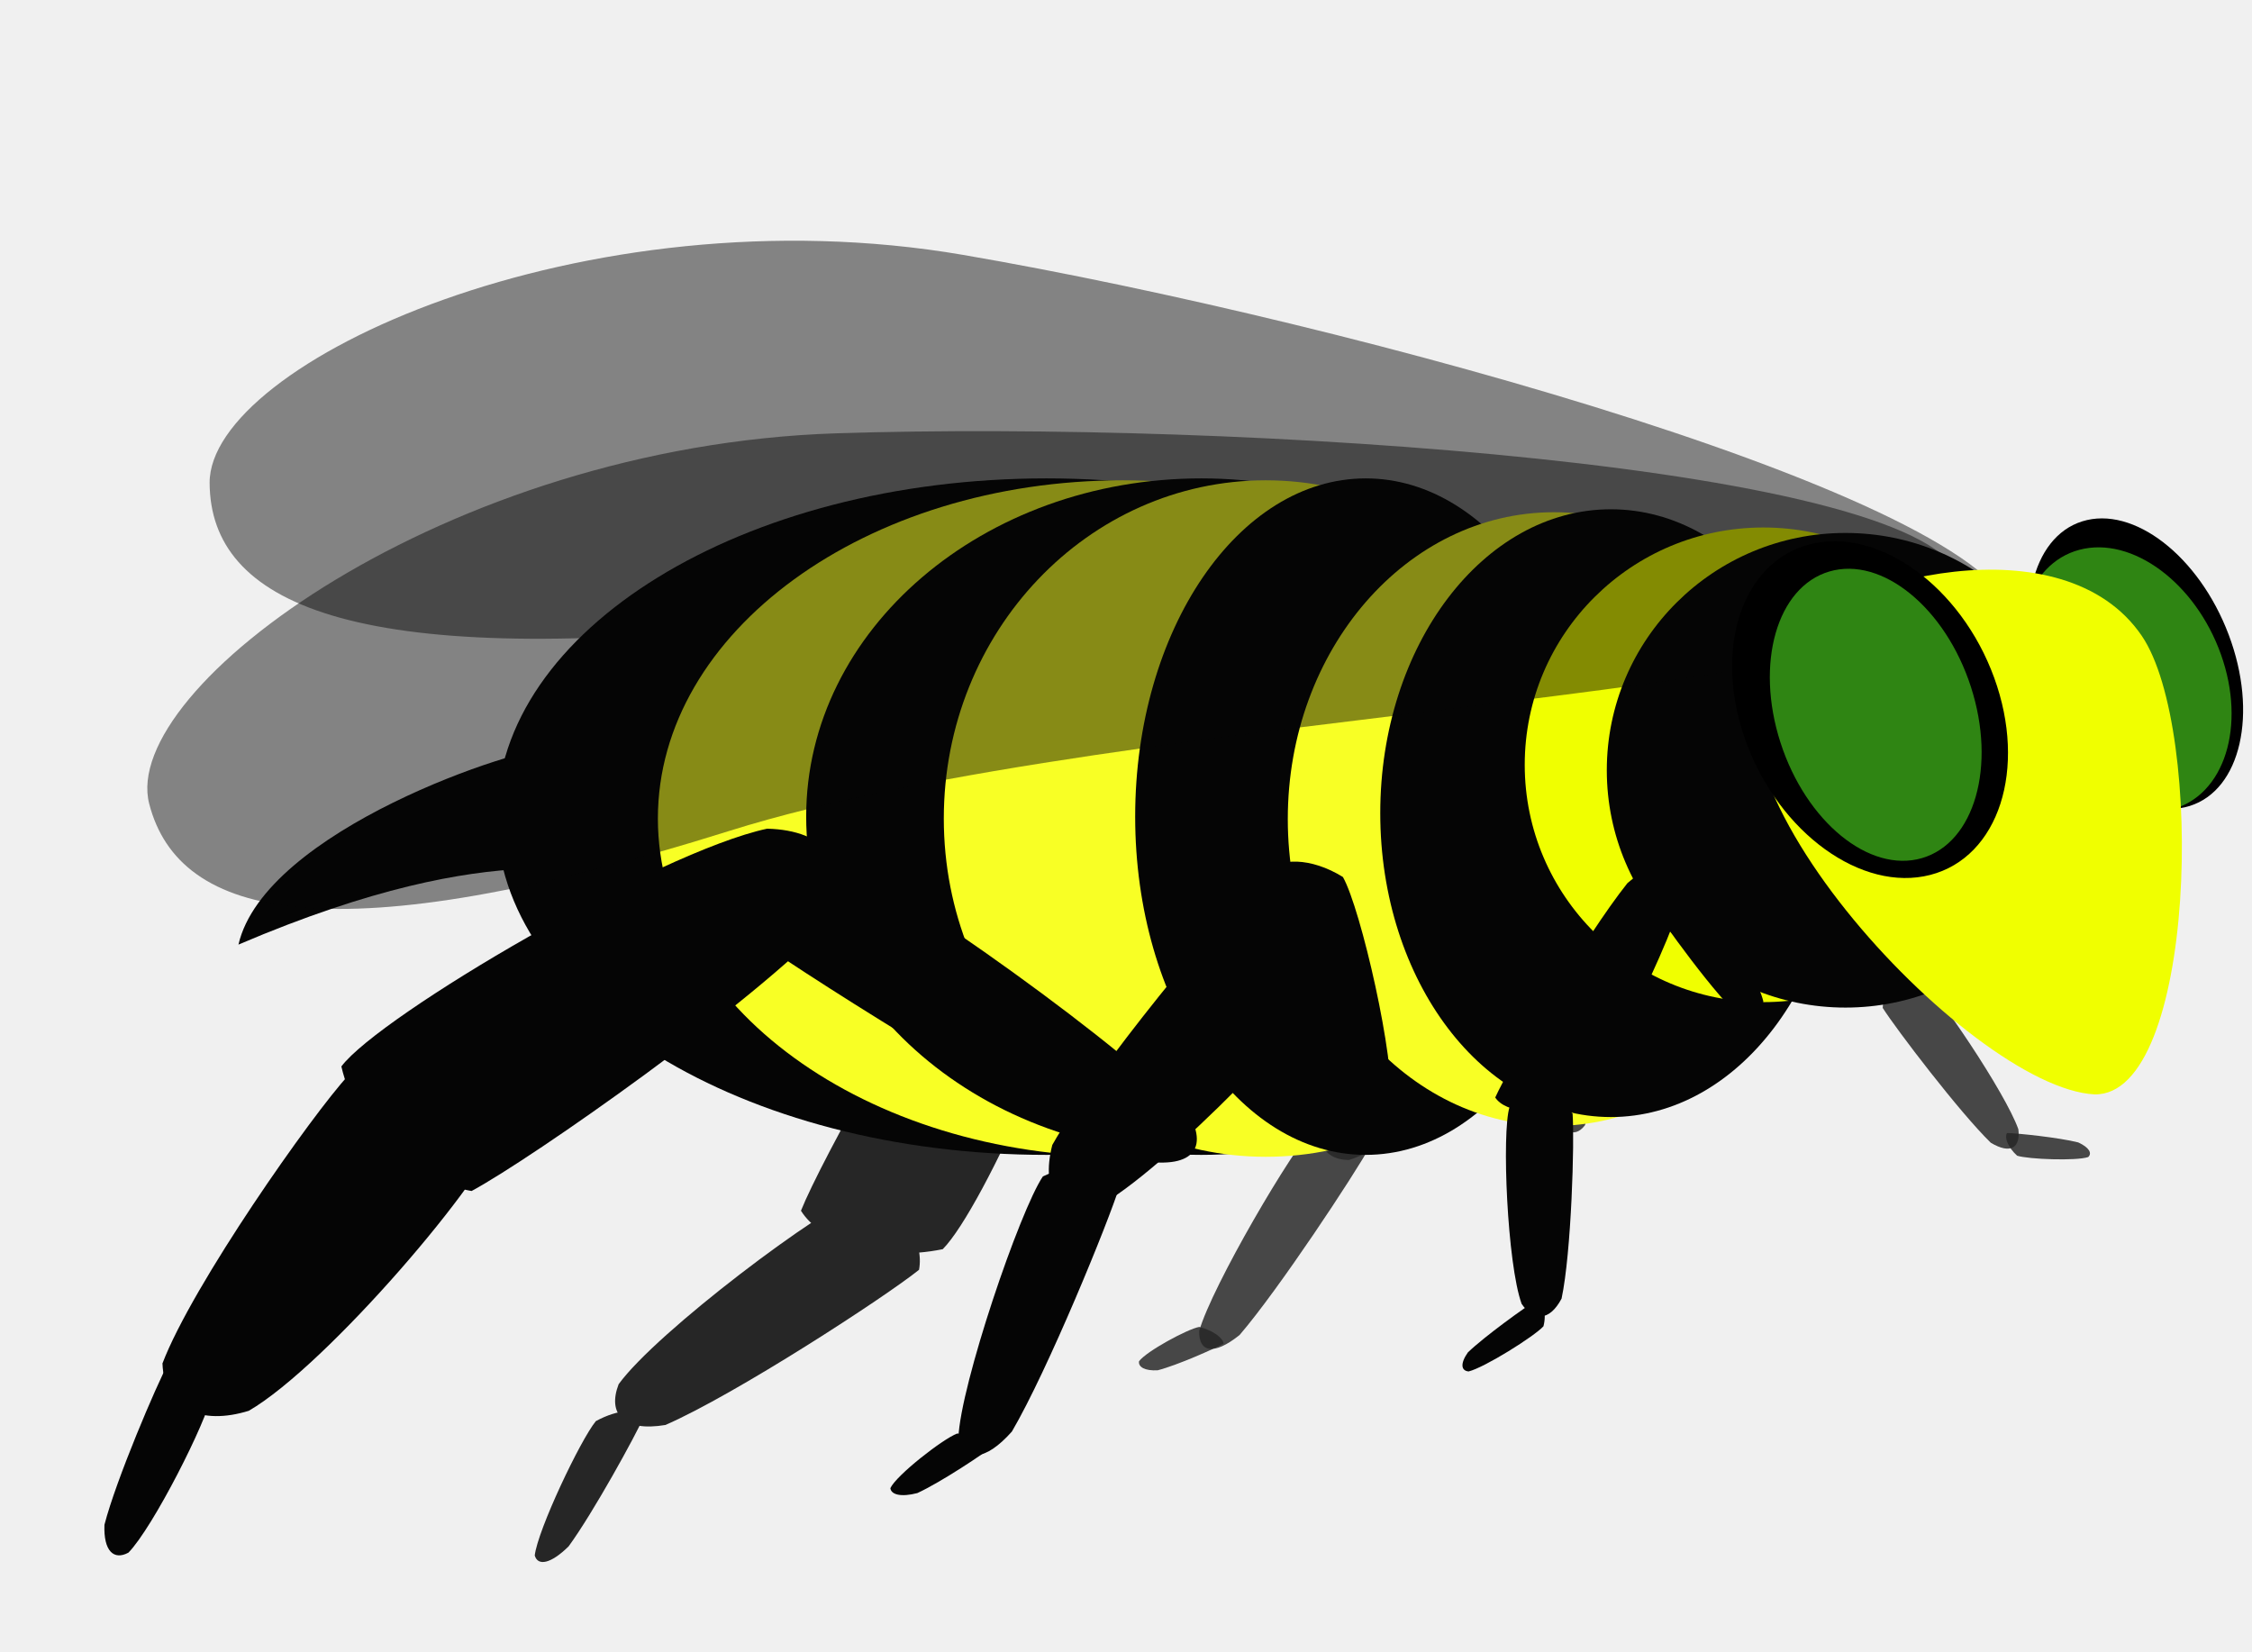
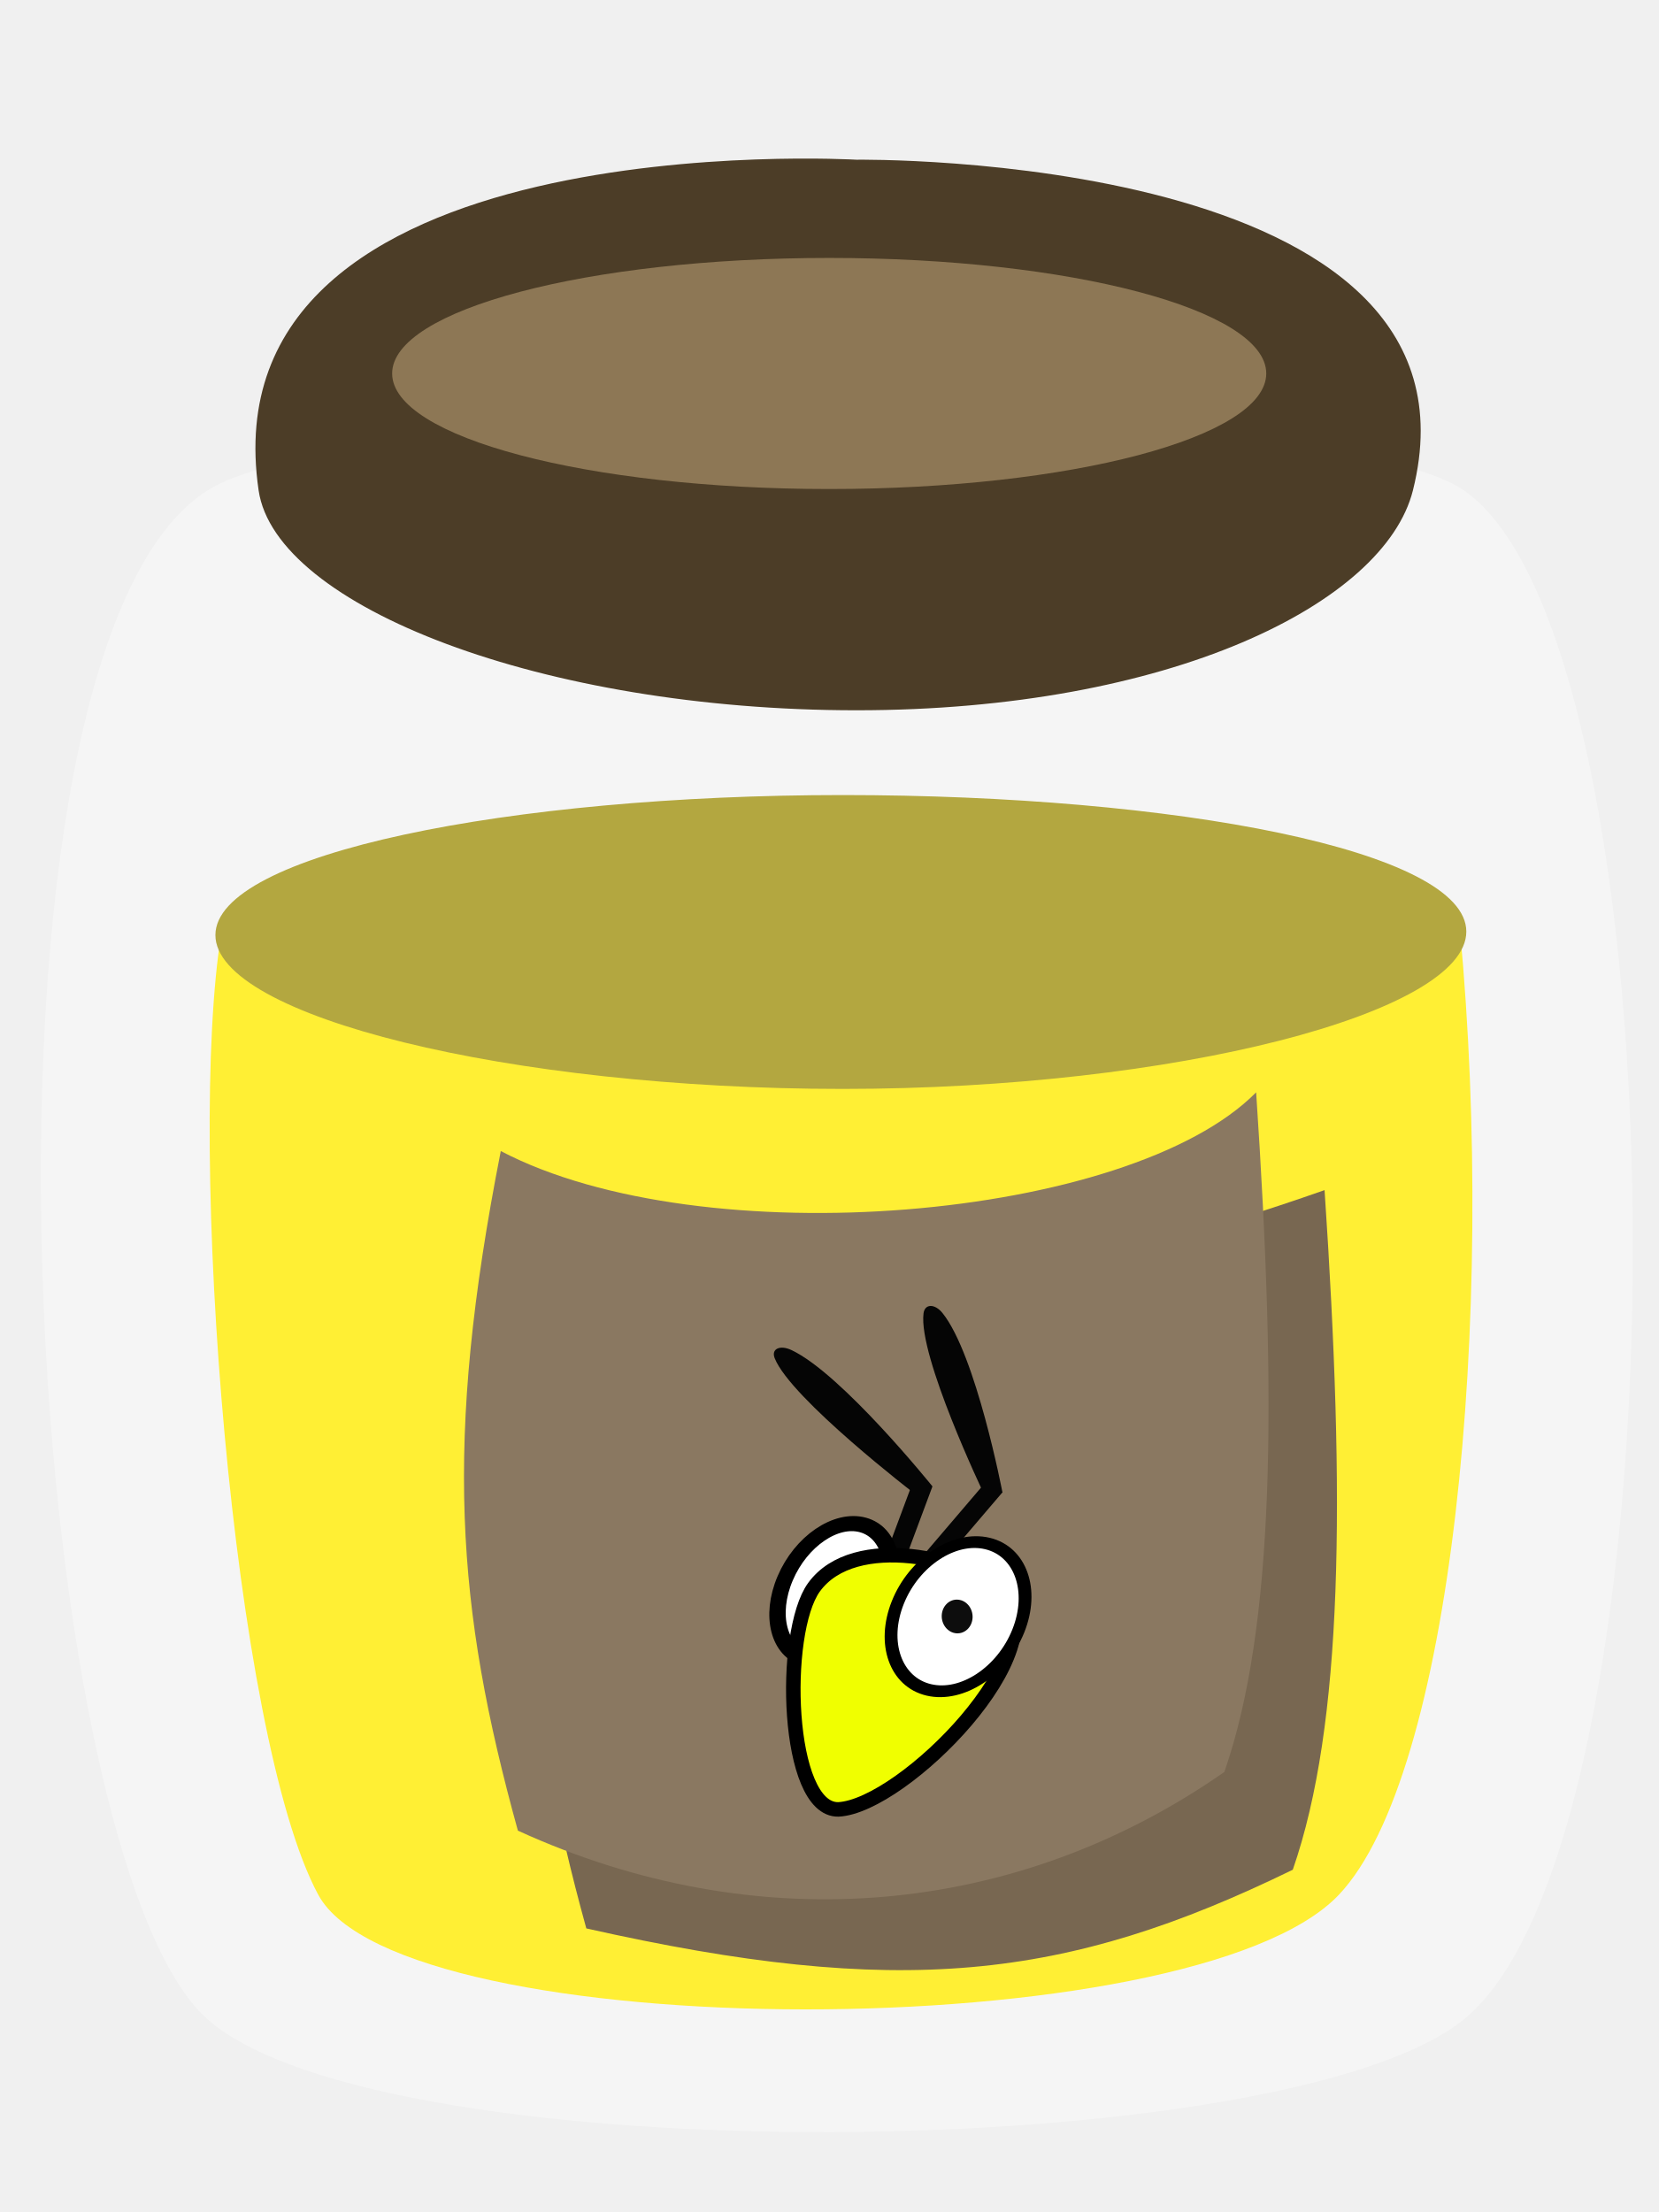
- <svg xmlns="http://www.w3.org/2000/svg" width="150" height="110" viewBox="0 0 39.688 29.104" version="1.1" id="svg5">
-   <defs id="defs2" />
-   <g id="layer1" transform="translate(-47.43575,-93.48444)">
-     <path id="path43827" style="fill:#050505;fill-opacity:0.462;stroke-width:0.164;stroke-linejoin:bevel" d="m 82.941,104.481 c 0.012,2.114 -14.707,-0.756 -22.05,0.022 -7.271,0.771 -9.749,-0.393 -9.761,-2.507 -0.012,-2.114 6.595,-5.167 13.282,-4.019 6.856,1.177 18.517,4.39 18.529,6.504 z" />
-     <g id="g18662" transform="matrix(0.5285175,0.2873752,-0.4575118,0.4655818,87.95911,24.92443)" style="fill:#262626;fill-opacity:1">
-       <path id="path18555" style="fill:#262626;fill-opacity:1;stroke-width:0.184;stroke-linejoin:bevel" d="m 76.012,134.48 c -1.031,-0.723 -1.999,-0.398 -2.313,1.108 0.241,2.724 2.053,8.894 2.674,10.358 1.066,0.503 2.782,0.241 3.903,-0.953 0.008,-1.574 -2.688,-8.628 -4.264,-10.513 z" />
-       <path id="path18557" style="fill:#262626;fill-opacity:1;stroke-width:0.135;stroke-linejoin:bevel" d="m 76.116,152.673 c 0.384,0.878 1.121,1.117 1.888,0.377 0.872,-1.697 2.041,-6.101 2.197,-7.23 -0.489,-0.765 -1.678,-1.372 -2.84,-1.17 -0.598,0.915 -1.538,6.226 -1.245,8.024 z" />
-       <path id="path18559" style="fill:#262626;fill-opacity:1;stroke-width:0.062;stroke-linejoin:bevel" d="m 77.954,158.026 c 0.293,0.219 0.525,-0.006 0.538,-0.681 -0.181,-1.149 -0.912,-3.639 -1.134,-4.213 -0.293,-0.121 -0.717,0.143 -0.949,0.756 0.067,0.677 1.061,3.469 1.544,4.139 z" />
-     </g>
-     <g id="g18533" transform="matrix(0.3123644,0.3510417,-0.346292,0.3329247,92.96397,37.79178)" style="fill:#262626;fill-opacity:0.839">
-       <g id="g18112" transform="translate(2.942308,-12.11538)" style="fill:#262626;fill-opacity:0.839">
-         <path id="path17998" style="fill:#262626;fill-opacity:0.839;stroke-width:0.167;stroke-linejoin:bevel" d="m 81.84,151.408 c -0.729,0.762 -1.6,0.499 -2.144,-0.954 -0.307,-2.671 0.059,-8.791 0.305,-10.253 0.799,-0.549 2.285,-0.388 3.446,0.715 0.301,1.536 -0.64,8.566 -1.608,10.492 z" />
-         <path id="path18103" style="fill:#262626;fill-opacity:0.839;stroke-width:0.119;stroke-linejoin:bevel" d="m 82.568,159.692 c 0.557,0.531 1.047,0.221 1.16,-1.009 -0.213,-2.183 -1.351,-7.063 -1.72,-8.212 -0.568,-0.351 -1.447,-0.054 -1.988,0.964 0.047,1.269 1.671,6.817 2.548,8.257 z" />
-         <path id="path18107" style="fill:#262626;fill-opacity:0.839;stroke-width:0.108;stroke-linejoin:bevel" d="m 87.036,144.091 c 0.102,0.627 -0.425,0.858 -1.466,0.431 -1.611,-1.06 -4.834,-3.915 -5.534,-4.661 0.046,-0.561 0.786,-1.081 1.904,-1.055 0.981,0.56 4.455,4.047 5.096,5.285 z" />
-       </g>
-       <path id="path18118" style="fill:#262626;fill-opacity:0.839;stroke-width:0.044;stroke-linejoin:bevel" d="m 84.765,149.967 c 0.133,0.164 0.415,0.076 0.728,-0.29 0.371,-0.653 0.91,-2.12 0.992,-2.467 -0.176,-0.11 -0.628,-0.03 -1.084,0.268 -0.25,0.379 -0.716,2.05 -0.636,2.488 z" />
-     </g>
-     <g id="g18138" transform="matrix(0.3497416,-0.3840286,0.4274863,0.330242,-15.38143,98.43294)" style="fill:#262626;fill-opacity:0.839">
-       <path id="path18130" style="fill:#262626;fill-opacity:0.839;stroke-width:0.068;stroke-linejoin:bevel" d="m 90.073,143.472 c -0.117,0.457 0.143,0.643 0.743,0.364 0.969,-0.724 2.982,-2.711 3.432,-3.235 0.031,-0.413 -0.314,-0.819 -0.916,-0.836 -0.582,0.378 -2.792,2.82 -3.259,3.706 z" />
-       <path id="path18132" style="fill:#262626;fill-opacity:0.839;stroke-width:0.108;stroke-linejoin:bevel" d="m 93.069,140.077 c 0.317,-0.551 0.871,-0.396 1.408,0.593 0.578,1.84 1.271,6.089 1.342,7.11 -0.391,0.406 -1.293,0.341 -2.143,-0.386 -0.406,-1.054 -0.894,-5.952 -0.608,-7.316 z" />
-       <path id="path18134" style="fill:#262626;fill-opacity:0.839;stroke-width:0.085;stroke-linejoin:bevel" d="m 93.328,153.798 c -0.451,0.465 -0.848,0.384 -0.942,-0.366 0.17,-1.428 1.086,-4.774 1.383,-5.586 0.46,-0.355 1.173,-0.373 1.612,0.144 -0.036,0.812 -1.345,4.694 -2.054,5.807 z" />
-       <path id="path18136" style="fill:#262626;fill-opacity:0.839;stroke-width:0.036;stroke-linejoin:bevel" d="m 94.026,156.105 c 0.19,0.019 0.281,-0.185 0.189,-0.562 -0.267,-0.571 -1.027,-1.692 -1.231,-1.932 -0.175,0.034 -0.364,0.327 -0.399,0.745 0.136,0.35 1.083,1.547 1.441,1.749 z" />
-     </g>
-     <path id="path1868" style="fill:#050505;stroke-width:0.106;stroke-linejoin:bevel" d="m 58.715,107.586 c 0.221,0.37 0.472,0.913 -0.116,1.182 -0.624,0.286 -2.215,-0.664 -6.961,1.364 0.462,-2.008 4.921,-3.5 5.646,-3.488 0.725,0.012 1.22,0.59 1.431,0.942 z" />
-     <g id="g4846" transform="matrix(0.619175,0,0,0.5555227,18.34267,39.03461)">
-       <ellipse style="fill:#050505;fill-opacity:1;stroke-width:0.277;stroke-linejoin:bevel" id="path846" cx="76.773" cy="123.923" rx="15.65" ry="10.731" />
-       <ellipse style="fill:#f8ff25;fill-opacity:1;stroke-width:0.254;stroke-linejoin:bevel" id="ellipse1398" cx="78.945" cy="123.984" rx="13.233" ry="10.731" />
-       <ellipse style="fill:#050505;fill-opacity:1;stroke-width:0.234;stroke-linejoin:bevel" id="ellipse1840" cx="81.178" cy="123.923" rx="11.245" ry="10.731" />
-       <ellipse style="fill:#f8ff25;fill-opacity:1;stroke-width:0.212;stroke-linejoin:bevel" id="ellipse1842" cx="83.014" cy="123.984" rx="9.164" ry="10.731" />
-       <ellipse style="fill:#050505;fill-opacity:1;stroke-width:0.179;stroke-linejoin:bevel" id="ellipse1844" cx="85.86" cy="123.923" rx="6.563" ry="10.731" />
-     </g>
-     <g id="g4839" transform="matrix(0.619175,0,0,0.5555227,10.61342,39.71448)">
-       <ellipse style="fill:#f8ff25;fill-opacity:1;stroke-width:0.183;stroke-linejoin:bevel" id="ellipse4835" cx="103.697" cy="122.777" rx="7.573" ry="9.735" />
-       <ellipse style="fill:#050505;fill-opacity:1;stroke-width:0.17;stroke-linejoin:bevel" id="ellipse4833" cx="105.319" cy="122.589" rx="6.563" ry="9.641" />
-     </g>
-     <g id="g14903" transform="matrix(0.619175,0,0,0.5555227,14.2406,39.03461)">
-       <ellipse style="fill:#f0ff00;fill-opacity:1;stroke-width:0.308;stroke-linejoin:bevel" id="path9417" cx="103.803" cy="122.279" rx="6.793" ry="7.529" />
-       <ellipse style="fill:#050505;fill-opacity:1;stroke-width:0.308;stroke-linejoin:bevel" id="ellipse11237" cx="106.139" cy="122.452" rx="6.793" ry="7.529" />
-     </g>
-     <path id="path15388" style="fill:#050505;fill-opacity:0.462;stroke-width:0.164;stroke-linejoin:bevel" d="m 81.999,103.717 c 0.525,2.041 -14.668,2.198 -21.712,4.412 -6.975,2.192 -9.697,1.561 -10.222,-0.48 -0.525,-2.041 5.241,-6.305 12.106,-6.528 7.038,-0.228 19.303,0.555 19.828,2.596 z" />
-     <g id="g9393" transform="matrix(0.7677664,0,0,0.7010973,0.7562488,28.77811)">
-       <ellipse style="fill:#000000;fill-opacity:1;stroke-width:0.062;stroke-linejoin:bevel" id="ellipse8524" cx="-138.711" cy="68.318" rx="3.784" ry="2.249" transform="matrix(-0.3258962,-0.9454056,0.9459188,-0.3244036,0,0)" />
-       <ellipse style="fill:#2f8513;fill-opacity:1;stroke-width:0.06;stroke-linejoin:bevel" id="ellipse9386" cx="-135.6" cy="70.419" rx="3.431" ry="2.276" transform="matrix(-0.3093539,-0.950947,0.9605961,-0.277948,0,0)" />
-       <path id="ellipse4848" style="fill:#f0ff00;stroke-width:0.11;stroke-linejoin:bevel" d="m 101.596,108.453 c 1.482,-1.638 6.566,-3.074 8.367,-0.175 1.457,2.345 1.245,11.572 -1.085,11.525 -2.882,-0.159 -9.894,-8.387 -7.281,-11.35 z" />
-       <ellipse style="fill:#000000;fill-opacity:1;stroke-width:0.077;stroke-linejoin:bevel" id="ellipse4850" cx="-134.344" cy="63.709" rx="4.379" ry="2.96" transform="matrix(-0.3157592,-0.9488393,0.9622482,-0.2721735,0,0)" />
-       <ellipse style="fill:#2f8513;fill-opacity:1;stroke-width:0.063;stroke-linejoin:bevel" id="ellipse8628" cx="-136.672" cy="68.477" rx="3.756" ry="2.295" transform="matrix(-0.2826169,-0.9592329,0.952567,-0.3043291,0,0)" />
-     </g>
-     <path id="path18002" style="fill:#050505;stroke-width:0.108;stroke-linejoin:bevel" d="m 68.448,113.237 c 0.277,0.62 -0.165,0.919 -1.291,0.62 -1.856,-0.866 -5.778,-3.339 -6.666,-4.003 -0.115,-0.572 0.45,-1.19 1.536,-1.305 1.106,0.441 5.451,3.52 6.422,4.688 z" />
-     <g id="g43887" transform="matrix(0.5950707,-0.1534932,0.1710806,0.5338963,-3.579497,51.18678)">
-       <path id="rect15412" style="fill:#050505;stroke-width:0.238;stroke-linejoin:bevel" d="m 71.867,127.241 c 1.583,0.501 2.111,1.766 0.945,3.289 -2.809,1.91 -10.27,4.919 -12.205,5.434 -1.403,-0.712 -2.639,-2.707 -2.47,-4.822 1.496,-1.258 10.565,-4.047 13.73,-3.901 z" />
-       <path id="path18114" style="fill:#050505;stroke-width:0.195;stroke-linejoin:bevel" d="m 52.587,140.913 c -1.428,0.075 -2.307,-0.697 -1.947,-2.124 1.51,-2.163 6.275,-6.41 7.609,-7.319 1.364,0.128 3.066,1.233 3.707,2.814 -0.716,1.326 -6.827,5.859 -9.369,6.629 z" />
-       <path id="path18116" style="fill:#050505;stroke-width:0.08;stroke-linejoin:bevel" d="m 48.048,144.292 c -0.465,0.126 -0.669,-0.241 -0.41,-1.038 0.701,-1.266 2.653,-3.86 3.171,-4.434 0.424,-0.012 0.858,0.487 0.905,1.309 -0.362,0.764 -2.774,3.594 -3.666,4.164 z" />
-     </g>
-     <g id="g18545" transform="matrix(0.5174502,0.3050777,-0.3400337,0.4642554,70.25919,24.2281)">
-       <g id="g18541" transform="translate(2.942308,-12.11538)">
-         <path id="path18535" style="fill:#050505;stroke-width:0.167;stroke-linejoin:bevel" d="m 81.84,151.408 c -0.729,0.762 -1.6,0.499 -2.144,-0.954 -0.307,-2.671 0.059,-8.791 0.305,-10.253 0.799,-0.549 2.285,-0.388 3.446,0.715 0.301,1.536 -0.64,8.566 -1.608,10.492 z" />
-         <path id="path18537" style="fill:#050505;stroke-width:0.119;stroke-linejoin:bevel" d="m 82.568,159.692 c 0.557,0.531 1.047,0.221 1.16,-1.009 -0.213,-2.183 -1.351,-7.063 -1.72,-8.212 -0.568,-0.351 -1.447,-0.054 -1.988,0.964 0.047,1.269 1.671,6.817 2.548,8.257 z" />
-         <path id="path18539" style="fill:#050505;stroke-width:0.108;stroke-linejoin:bevel" d="m 87.036,144.091 c 0.102,0.627 -0.425,0.858 -1.466,0.431 -1.611,-1.06 -4.834,-3.915 -5.534,-4.661 0.046,-0.561 0.786,-1.081 1.904,-1.055 0.981,0.56 4.455,4.047 5.096,5.285 z" />
-       </g>
-       <path id="path18543" style="fill:#050505;stroke-width:0.044;stroke-linejoin:bevel" d="m 84.765,149.967 c 0.133,0.164 0.415,0.076 0.728,-0.29 0.371,-0.653 0.91,-2.12 0.992,-2.467 -0.176,-0.11 -0.628,-0.03 -1.084,0.268 -0.25,0.379 -0.716,2.05 -0.636,2.488 z" />
-     </g>
-     <g id="g18128" transform="matrix(-0.6715398,-0.1201129,-0.2009743,0.5540521,167.8329,42.4582)" style="fill:#050505;fill-opacity:1">
-       <path id="path18105" style="fill:#050505;fill-opacity:1;stroke-width:0.068;stroke-linejoin:bevel" d="m 90.073,143.472 c -0.117,0.457 0.143,0.643 0.743,0.364 0.969,-0.724 2.982,-2.711 3.432,-3.235 0.031,-0.413 -0.314,-0.819 -0.916,-0.836 -0.582,0.378 -2.792,2.82 -3.259,3.706 z" />
-       <path id="path18000" style="fill:#050505;fill-opacity:1;stroke-width:0.108;stroke-linejoin:bevel" d="m 93.069,140.077 c 0.317,-0.551 0.871,-0.396 1.408,0.593 0.578,1.84 1.271,6.089 1.342,7.11 -0.391,0.406 -1.293,0.341 -2.143,-0.386 -0.406,-1.054 -0.894,-5.952 -0.608,-7.316 z" />
-       <path id="path18120" style="fill:#050505;fill-opacity:1;stroke-width:0.085;stroke-linejoin:bevel" d="m 93.328,153.798 c -0.451,0.465 -0.848,0.384 -0.942,-0.366 0.17,-1.428 1.086,-4.774 1.383,-5.586 0.46,-0.355 1.173,-0.373 1.612,0.144 -0.036,0.812 -1.345,4.694 -2.054,5.807 z" />
-       <path id="path18122" style="fill:#050505;fill-opacity:1;stroke-width:0.036;stroke-linejoin:bevel" d="m 94.026,156.105 c 0.19,0.019 0.281,-0.185 0.189,-0.562 -0.267,-0.571 -1.027,-1.692 -1.231,-1.932 -0.175,0.034 -0.364,0.327 -0.399,0.745 0.136,0.35 1.083,1.547 1.441,1.749 z" />
-     </g>
+ <svg xmlns="http://www.w3.org/2000/svg" xmlns:xlink="http://www.w3.org/1999/xlink" width="150" height="200" viewBox="0 0 39.687 52.917" version="1.1" id="svg3478">
+   <defs id="defs3475">
+     <rect x="-358.474" y="-300.909" width="1034.864" height="298.292" id="rect2052" />
+     <rect x="-697.53" y="-251.629" width="1032.419" height="501.408" id="rect17435" />
+     <rect x="-125.597" y="-204.094" width="1076.729" height="248.577" id="rect2308" />
+     <rect x="-396.871" y="-6.476" width="470.879" height="440.351" id="rect32972" />
+   </defs>
+   <g id="layer1" transform="translate(-67.01417,-81.68023)">
+     <path id="rect3561" style="fill:#ffffff;fill-opacity:0.366;stroke-width:2.434;stroke-linecap:round;stroke-linejoin:round;paint-order:fill markers stroke" d="m 71.984,93.41 c 3.658,-2.297 26.778,-2.247 30.046,0 5.352,3.68 5.436,32.168 0,36.581 -4.287,3.481 -25.838,3.702 -30.046,0 -4.46,-3.924 -6.118,-32.74 0,-36.581 z" />
+     <path id="path14509" style="fill:#ffef34;fill-opacity:1;stroke:none;stroke-width:2.434;stroke-linecap:round;stroke-linejoin:round;stroke-miterlimit:4;stroke-dasharray:none;stroke-opacity:1;paint-order:fill markers stroke" d="m 72.312,103.995 c 0.538,-3.263 29.347,-3.081 29.627,-0.083 0.876,9.353 -0.196,20.243 -2.895,23.095 -3.473,3.671 -22.449,3.644 -24.417,0 -2.053,-3.8 -3.152,-17.941 -2.316,-23.013 z" />
+     <path id="path20996" style="fill:#b3a740;fill-opacity:1;stroke-width:2.434;stroke-linecap:round;stroke-linejoin:round;paint-order:fill markers stroke" d="m 102.092,103.967 c 1e-5,1.941 -6.955,3.763 -14.921,3.763 -7.967,0 -15.004,-1.739 -15.004,-3.68 1.1e-5,-1.941 7.037,-3.35 15.004,-3.35 7.967,0 14.921,1.326 14.921,3.267 z" />
+     <path id="path4100" style="fill:#4c3d27;fill-opacity:1;stroke-width:2.434;stroke-linecap:round;stroke-linejoin:round;paint-order:fill markers stroke" d="m 100.814,93.414 c -0.679,2.704 -5.823,5.258 -13.312,5.258 -7.489,0 -13.893,-2.478 -14.301,-5.258 -1.299,-8.833 14.301,-7.913 14.301,-7.913 0,0 15.353,-0.219 13.312,7.913 z" />
+     <path id="path3585" style="fill:#8d7755;fill-opacity:1;stroke-width:2.434;stroke-linecap:round;stroke-linejoin:round;paint-order:fill markers stroke" d="M 97.306,90.615 A 10.455,2.764 0 0 1 86.85,93.379 10.455,2.764 0 0 1 76.395,90.615 10.455,2.764 0 0 1 86.85,87.851 10.455,2.764 0 0 1 97.306,90.615 Z" />
+     <path id="path25744" style="fill:#786751;fill-opacity:1;stroke:none;stroke-width:1.034;stroke-linecap:round;stroke-linejoin:round;stroke-miterlimit:4;stroke-dasharray:none;stroke-opacity:1;paint-order:fill markers stroke" d="m 80.63,111.555 c 7.174,1.598 12.359,0.604 18.071,-1.404 0.498,7.399 0.447,12.78 -0.76,16.258 -5.448,2.66 -9.425,3.086 -16.901,1.404 -1.473,-5.332 -1.784,-9.269 -0.409,-16.258 z" />
+     <path id="rect8193" style="fill:#8a7861;fill-opacity:1;stroke:none;stroke-width:1.034;stroke-linecap:round;stroke-linejoin:round;stroke-miterlimit:4;stroke-dasharray:none;stroke-opacity:1;paint-order:fill markers stroke" d="m 78.993,109.216 c 4.835,2.534 15.049,1.657 18.071,-1.404 0.498,7.399 0.447,12.78 -0.76,16.258 -4.98,3.479 -11.18,4.022 -16.901,1.404 -1.473,-5.332 -1.784,-9.269 -0.409,-16.258 z" />
+     <use x="0" y="0" xlink:href="#rect76516" id="use78163" transform="matrix(0.9444497,-0.3010976,0.3587364,0.9444497,-38.73142,33.78404)" width="100%" height="100%" />
+     <rect style="fill:#050505;fill-opacity:1;stroke:none;stroke-width:0.821;stroke-linecap:round;stroke-linejoin:round;stroke-miterlimit:4;stroke-dasharray:none;stroke-opacity:1;paint-order:stroke fill markers" id="rect76516" width="0.465" height="2.321" x="-145.95" y="42.545" transform="matrix(-0.8127798,-0.5825711,-0.6494007,0.7604464,0,0)" />
+     <path id="path117403" style="fill:#050505;stroke-width:0.381;stroke-linecap:round;stroke-linejoin:round" d="m 89.32,117.238 -0.403,0.193 c 0,0 -2.99,-2.294 -3.371,-3.26 -0.088,-0.222 0.126,-0.324 0.403,-0.193 1.208,0.57 3.371,3.26 3.371,3.26 z" />
+     <path id="path22857" style="fill:#050505;stroke-width:0.381;stroke-linecap:round;stroke-linejoin:round" d="m 90.996,117.387 -0.455,0.008 c 0,0 -1.563,-3.273 -1.434,-4.294 0.029,-0.235 0.27,-0.239 0.455,-0.008 0.805,1.004 1.434,4.294 1.434,4.294 z" />
+     <ellipse style="fill:#ffffff;fill-opacity:1;stroke:#000000;stroke-width:0.377;stroke-linejoin:bevel;stroke-miterlimit:4;stroke-dasharray:none;stroke-opacity:1" id="ellipse8524" cx="-93.059" cy="-128.179" rx="1.74" ry="1.223" transform="matrix(0.3928647,-0.9195963,-0.9637793,-0.2667011,0,0)" />
+     <path id="ellipse4848" style="fill:#f0ff00;stroke:#000000;stroke-width:0.347;stroke-linejoin:bevel;stroke-miterlimit:4;stroke-dasharray:none;stroke-opacity:1" d="m 90.981,119.733 c -0.796,-0.755 -3.527,-1.417 -4.495,-0.081 -0.783,1.082 -0.669,5.336 0.583,5.314 1.548,-0.073 5.315,-3.867 3.911,-5.233 z" />
+     <ellipse style="fill:#ffffff;fill-opacity:1;stroke:#000000;stroke-width:0.294;stroke-linejoin:bevel;stroke-miterlimit:4;stroke-dasharray:none;stroke-opacity:1" id="ellipse4850" cx="-97.613" cy="-129.611" rx="1.886" ry="1.481" transform="matrix(0.3711145,-0.9285871,-0.9733671,-0.2292521,0,0)" />
+     <ellipse style="fill:#0d0d0d;fill-opacity:1;stroke:none;stroke-width:0.256;stroke-linejoin:bevel;stroke-miterlimit:4;stroke-dasharray:none;stroke-opacity:1" id="ellipse8628" cx="-113.442" cy="-95.102" rx="0.403" ry="0.37" transform="matrix(0.04346821,-0.9990548,-0.997275,-0.07377394,0,0)" />
+     <text xml:space="preserve" transform="matrix(0.2645833,0,0,0.2645833,-120.2703,-65.90896)" id="text2306" style="font-style:normal;font-weight:normal;font-size:40px;line-height:1.25;font-family:sans-serif;white-space:pre;shape-inside:url(#rect2308);fill:#000000;fill-opacity:1;stroke:none" />
+     <text xml:space="preserve" transform="matrix(0.2645833,0,0,0.2645833,-117.4299,-118.0115)" id="text17433" style="font-style:normal;font-weight:normal;font-size:40px;line-height:1.25;font-family:sans-serif;white-space:pre;shape-inside:url(#rect17435);fill:#000000;fill-opacity:1;stroke:none" />
+     <text xml:space="preserve" transform="matrix(0.2645833,0,0,0.2645833,12.99872,48.02799)" id="text2050" style="font-style:normal;font-weight:normal;font-size:40px;line-height:1.25;font-family:sans-serif;white-space:pre;shape-inside:url(#rect2052);fill:#000000;fill-opacity:1;stroke:none" />
  </g>
</svg>
